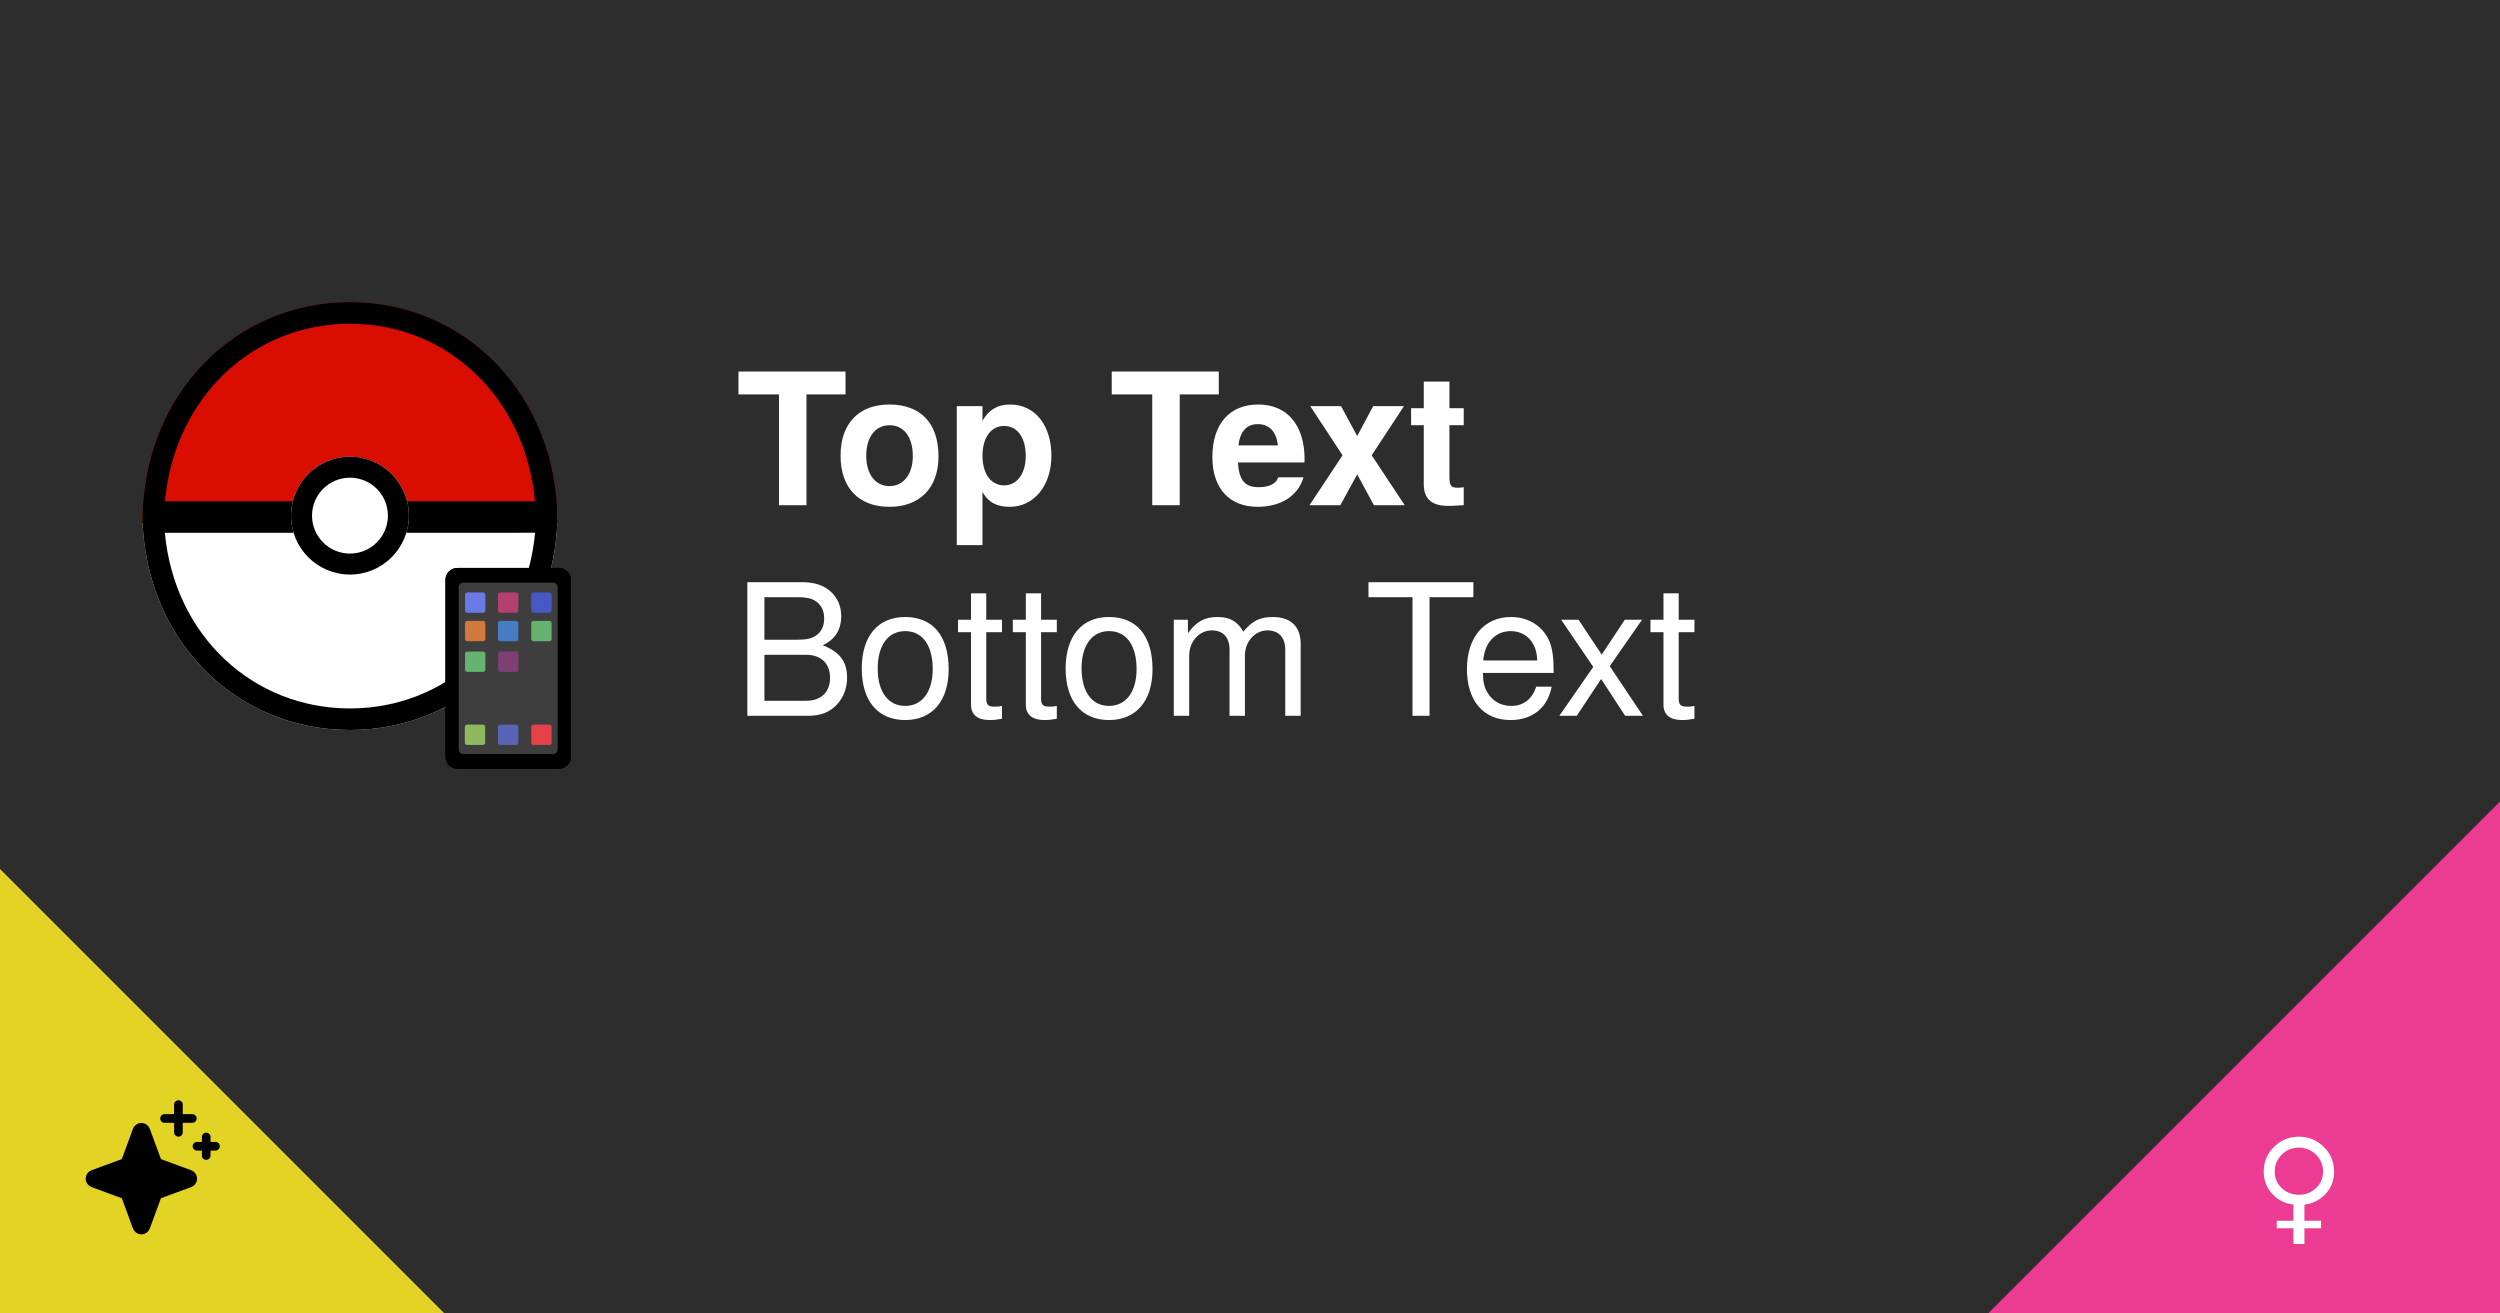
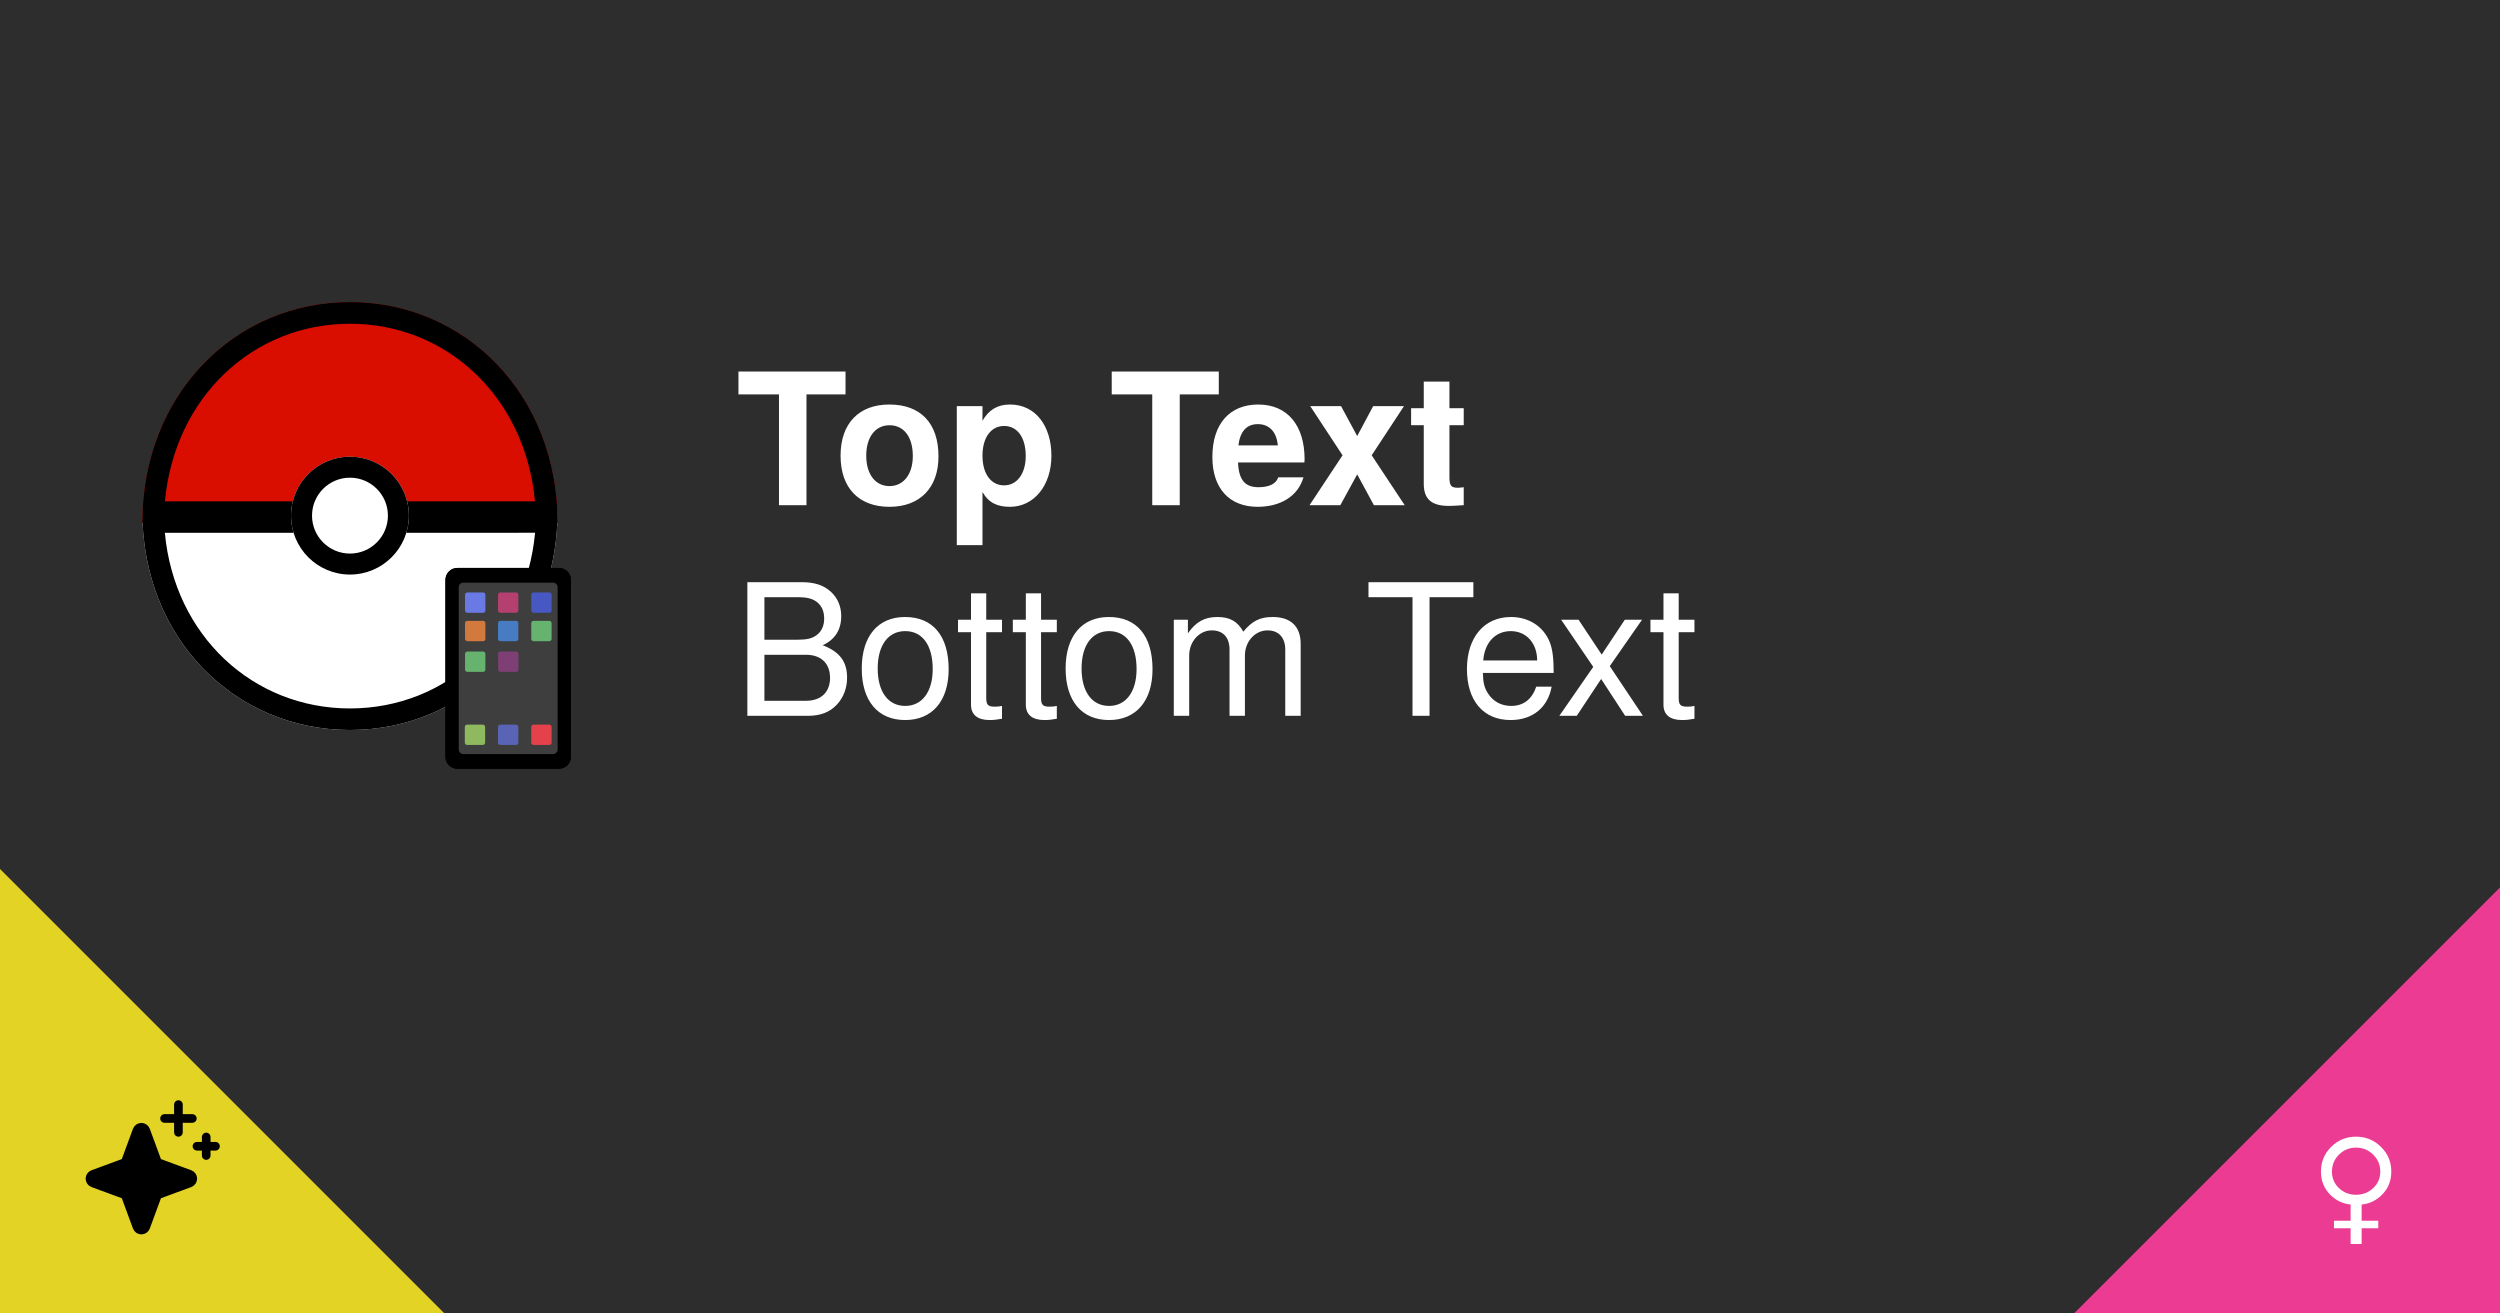
<svg xmlns="http://www.w3.org/2000/svg" width="100%" height="100%" viewBox="0 0 1200 630" version="1.1" xml:space="preserve" style="fill-rule:evenodd;clip-rule:evenodd;stroke-linecap:round;stroke-linejoin:round;">
  <g id="dark-background">
    <rect x="-111" y="-62" width="1415" height="765" style="fill:rgb(45,45,45);" />
    <path d="M1304,-62L1304,703L-111,703L-111,-62L1304,-62ZM1281,-39L-88,-39L-88,680L1281,680L1281,-39Z" />
    <g transform="matrix(0.514,0,0,0.514,48,130.042)">
      <g id="icon.svg">
        <g>
          <g id="pokeball" transform="matrix(1.08568,0,0,1.08568,15.3457,10.305)">
            <g id="bottom" transform="matrix(0.990812,2.03295e-32,0,1.1019,-48.4764,-41.9315)">
              <path d="M431.941,217.017C431.941,316.664 351.309,387.797 251.662,387.797C152.015,387.797 71.386,316.684 71.386,217.036L431.941,217.017Z" style="fill:white;" />
              <path d="M431.941,217.017C431.941,316.664 351.309,387.797 251.662,387.797C152.015,387.797 71.386,316.684 71.386,217.036L431.941,217.017ZM412.37,233.839L90.956,233.856C99.345,314.566 167.791,370.976 251.662,370.976C335.533,370.976 403.98,314.55 412.37,233.839Z" />
            </g>
            <g id="top" transform="matrix(-0.990812,1.21339e-16,-1.36265e-16,-1.11269,450.225,448.805)">
              <path d="M431.941,217.017C431.941,316.664 351.309,387.797 251.662,387.797C152.015,387.797 71.386,316.684 71.386,217.036L431.941,217.017Z" style="fill:rgb(218,14,0);" />
              <path d="M431.941,217.017C431.941,316.664 351.309,387.797 251.662,387.797C152.015,387.797 71.386,316.684 71.386,217.036L431.941,217.017ZM412.277,233.766L91.049,233.783C99.392,314.54 167.767,371.049 251.662,371.049C335.557,371.049 403.933,314.524 412.277,233.766Z" />
            </g>
            <g id="circle" transform="matrix(1.08922,0,0,1.08922,-98.7645,-125.516)">
              <g id="center">
                <g id="circle1">
                  <circle cx="275.094" cy="299.769" r="46.526" style="fill:white;" />
                  <path d="M275.094,253.243C300.773,253.243 321.621,274.091 321.621,299.769C321.621,325.448 300.773,346.295 275.094,346.295C249.416,346.295 228.568,325.448 228.568,299.769C228.568,274.091 249.416,253.243 275.094,253.243ZM275.094,269.804C258.556,269.804 245.129,283.231 245.129,299.769C245.129,316.307 258.556,329.734 275.094,329.734C291.632,329.734 305.059,316.307 305.059,299.769C305.059,283.231 291.632,269.804 275.094,269.804Z" />
                </g>
              </g>
            </g>
          </g>
          <g id="phone" transform="matrix(1.17204,0,0,1.17204,67.7689,72.2431)">
            <g transform="matrix(0.788651,0,0,0.737632,139.958,33.586)">
              <g id="shape">
                <path d="M212.918,191.745C216.125,191.745 219.2,193.106 221.467,195.53C223.734,197.954 225.008,201.242 225.008,204.67L225.008,395.73C225.008,399.158 223.734,402.445 221.467,404.869C219.2,407.293 216.125,408.655 212.918,408.655L110.298,408.655C107.092,408.655 104.017,407.293 101.75,404.869C99.482,402.445 98.209,399.158 98.209,395.73L98.209,204.67C98.209,201.242 99.482,197.954 101.75,195.53C104.017,193.106 107.092,191.745 110.298,191.745L212.918,191.745Z" />
                <path d="M212.918,191.745C216.125,191.745 219.2,193.106 221.467,195.53C223.734,197.954 225.008,201.242 225.008,204.67L225.008,395.73C225.008,399.158 223.734,402.445 221.467,404.869C219.2,407.293 216.125,408.655 212.918,408.655L110.298,408.655C107.092,408.655 104.017,407.293 101.75,404.869C99.482,402.445 98.209,399.158 98.209,395.73L98.209,204.67C98.209,201.242 99.482,197.954 101.75,195.53C104.017,193.106 107.092,191.745 110.298,191.745L212.918,191.745ZM212.918,204.425L110.298,204.425C110.237,204.425 110.179,204.451 110.136,204.497C110.093,204.543 110.069,204.605 110.069,204.67L110.069,395.73C110.069,395.795 110.093,395.857 110.136,395.903C110.179,395.948 110.237,395.974 110.298,395.974L212.918,395.974C212.979,395.974 213.037,395.948 213.08,395.903C213.123,395.857 213.147,395.795 213.147,395.73L213.147,204.67C213.147,204.605 213.123,204.543 213.08,204.497C213.037,204.451 212.979,204.425 212.918,204.425Z" />
              </g>
            </g>
            <g id="screen" transform="matrix(0.755912,0,0,0.846791,137.967,18.8904)">
              <g transform="matrix(0.821987,0,0,0.743639,38.4009,55.6157)">
                <path d="M219.124,191.745C220.684,191.745 222.181,192.356 223.284,193.445C224.388,194.534 225.008,196.01 225.008,197.55L225.008,402.85C225.008,404.389 224.388,405.866 223.284,406.955C222.181,408.043 220.684,408.655 219.124,408.655L104.092,408.655C102.532,408.655 101.035,408.043 99.932,406.955C98.829,405.866 98.209,404.389 98.209,402.85L98.209,197.55C98.209,196.01 98.829,194.534 99.932,193.445C101.035,192.356 102.532,191.745 104.092,191.745L219.124,191.745Z" style="fill:rgb(62,62,62);" />
              </g>
              <g transform="matrix(0.727403,0,0,0.577247,-136.47,154.13)">
                <path d="M386.287,307.795C387.181,307.795 388.039,308.194 388.671,308.905C389.303,309.617 389.658,310.581 389.658,311.587L389.658,337.165C389.658,338.171 389.303,339.136 388.671,339.847C388.039,340.558 387.181,340.958 386.287,340.958L363.548,340.958C362.654,340.958 361.796,340.558 361.164,339.847C360.532,339.136 360.177,338.171 360.177,337.165L360.177,311.587C360.177,310.581 360.532,309.617 361.164,308.905C361.796,308.194 362.654,307.795 363.548,307.795L386.287,307.795Z" style="fill:rgb(179,240,111);fill-opacity:0.69;" />
              </g>
              <g transform="matrix(0.727403,0,0,0.577247,-136.226,29.7749)">
                <path d="M386.287,307.795C387.181,307.795 388.039,308.194 388.671,308.905C389.303,309.617 389.658,310.581 389.658,311.587L389.658,337.165C389.658,338.171 389.303,339.136 388.671,339.847C388.039,340.558 387.181,340.958 386.287,340.958L363.548,340.958C362.654,340.958 361.796,340.558 361.164,339.847C360.532,339.136 360.177,338.171 360.177,337.165L360.177,311.587C360.177,310.581 360.532,309.617 361.164,308.905C361.796,308.194 362.654,307.795 363.548,307.795L386.287,307.795Z" style="fill:rgb(106,122,229);" />
              </g>
              <g transform="matrix(0.727403,0,0,0.577247,-136.226,56.4839)">
                <path d="M386.287,307.795C387.181,307.795 388.039,308.194 388.671,308.905C389.303,309.617 389.658,310.581 389.658,311.587L389.658,337.165C389.658,338.171 389.303,339.136 388.671,339.847C388.039,340.558 387.181,340.958 386.287,340.958L363.548,340.958C362.654,340.958 361.796,340.558 361.164,339.847C360.532,339.136 360.177,338.171 360.177,337.165L360.177,311.587C360.177,310.581 360.532,309.617 361.164,308.905C361.796,308.194 362.654,307.795 363.548,307.795L386.287,307.795Z" style="fill:rgb(210,122,61);" />
              </g>
              <g transform="matrix(0.727403,0,0,0.577247,-101.354,85.3596)">
                <path d="M386.287,307.795C387.181,307.795 388.039,308.194 388.671,308.905C389.303,309.617 389.658,310.581 389.658,311.587L389.658,337.165C389.658,338.171 389.303,339.136 388.671,339.847C388.039,340.558 387.181,340.958 386.287,340.958L363.548,340.958C362.654,340.958 361.796,340.558 361.164,339.847C360.532,339.136 360.177,338.171 360.177,337.165L360.177,311.587C360.177,310.581 360.532,309.617 361.164,308.905C361.796,308.194 362.654,307.795 363.548,307.795L386.287,307.795Z" style="fill:rgb(155,65,140);fill-opacity:0.7;" />
              </g>
              <g transform="matrix(0.727403,0,0,0.577247,-101.475,154.13)">
                <path d="M386.287,307.795C387.181,307.795 388.039,308.194 388.671,308.905C389.303,309.617 389.658,310.581 389.658,311.587L389.658,337.165C389.658,338.171 389.303,339.136 388.671,339.847C388.039,340.558 387.181,340.958 386.287,340.958L363.548,340.958C362.654,340.958 361.796,340.558 361.164,339.847C360.532,339.136 360.177,338.171 360.177,337.165L360.177,311.587C360.177,310.581 360.532,309.617 361.164,308.905C361.796,308.194 362.654,307.795 363.548,307.795L386.287,307.795Z" style="fill:rgb(89,101,180);" />
              </g>
              <g transform="matrix(0.727403,0,0,0.577247,-101.475,29.7749)">
                <path d="M386.287,307.795C387.181,307.795 388.039,308.194 388.671,308.905C389.303,309.617 389.658,310.581 389.658,311.587L389.658,337.165C389.658,338.171 389.303,339.136 388.671,339.847C388.039,340.558 387.181,340.958 386.287,340.958L363.548,340.958C362.654,340.958 361.796,340.558 361.164,339.847C360.532,339.136 360.177,338.171 360.177,337.165L360.177,311.587C360.177,310.581 360.532,309.617 361.164,308.905C361.796,308.194 362.654,307.795 363.548,307.795L386.287,307.795Z" style="fill:rgb(179,64,111);" />
              </g>
              <g transform="matrix(0.727403,0,0,0.577247,-101.475,56.4839)">
                <path d="M386.287,307.795C387.181,307.795 388.039,308.194 388.671,308.905C389.303,309.617 389.658,310.581 389.658,311.587L389.658,337.165C389.658,338.171 389.303,339.136 388.671,339.847C388.039,340.558 387.181,340.958 386.287,340.958L363.548,340.958C362.654,340.958 361.796,340.558 361.164,339.847C360.532,339.136 360.177,338.171 360.177,337.165L360.177,311.587C360.177,310.581 360.532,309.617 361.164,308.905C361.796,308.194 362.654,307.795 363.548,307.795L386.287,307.795Z" style="fill:rgb(72,124,194);" />
              </g>
              <g transform="matrix(0.727403,0,0,0.577247,-136.226,85.3596)">
                <path d="M386.287,307.795C387.181,307.795 388.039,308.194 388.671,308.905C389.303,309.617 389.658,310.581 389.658,311.587L389.658,337.165C389.658,338.171 389.303,339.136 388.671,339.847C388.039,340.558 387.181,340.958 386.287,340.958L363.548,340.958C362.654,340.958 361.796,340.558 361.164,339.847C360.532,339.136 360.177,338.171 360.177,337.165L360.177,311.587C360.177,310.581 360.532,309.617 361.164,308.905C361.796,308.194 362.654,307.795 363.548,307.795L386.287,307.795Z" style="fill:rgb(101,179,111);" />
              </g>
              <g transform="matrix(0.727403,0,0,0.577247,-66.4312,154.13)">
                <path d="M386.287,307.795C387.181,307.795 388.039,308.194 388.671,308.905C389.303,309.617 389.658,310.581 389.658,311.587L389.658,337.165C389.658,338.171 389.303,339.136 388.671,339.847C388.039,340.558 387.181,340.958 386.287,340.958L363.548,340.958C362.654,340.958 361.796,340.558 361.164,339.847C360.532,339.136 360.177,338.171 360.177,337.165L360.177,311.587C360.177,310.581 360.532,309.617 361.164,308.905C361.796,308.194 362.654,307.795 363.548,307.795L386.287,307.795Z" style="fill:rgb(229,65,75);" />
              </g>
              <g transform="matrix(0.727403,0,0,0.577247,-66.4312,29.7749)">
                <path d="M386.287,307.795C387.181,307.795 388.039,308.194 388.671,308.905C389.303,309.617 389.658,310.581 389.658,311.587L389.658,337.165C389.658,338.171 389.303,339.136 388.671,339.847C388.039,340.558 387.181,340.958 386.287,340.958L363.548,340.958C362.654,340.958 361.796,340.558 361.164,339.847C360.532,339.136 360.177,338.171 360.177,337.165L360.177,311.587C360.177,310.581 360.532,309.617 361.164,308.905C361.796,308.194 362.654,307.795 363.548,307.795L386.287,307.795Z" style="fill:rgb(72,88,194);" />
              </g>
              <g transform="matrix(0.727403,0,0,0.577247,-66.4312,56.4839)">
                <path d="M386.287,307.795C387.181,307.795 388.039,308.194 388.671,308.905C389.303,309.617 389.658,310.581 389.658,311.587L389.658,337.165C389.658,338.171 389.303,339.136 388.671,339.847C388.039,340.558 387.181,340.958 386.287,340.958L363.548,340.958C362.654,340.958 361.796,340.558 361.164,339.847C360.532,339.136 360.177,338.171 360.177,337.165L360.177,311.587C360.177,310.581 360.532,309.617 361.164,308.905C361.796,308.194 362.654,307.795 363.548,307.795L386.287,307.795Z" style="fill:rgb(101,179,111);" />
              </g>
            </g>
          </g>
        </g>
      </g>
    </g>
  </g>
  <g id="shiny">
    <g transform="matrix(-0.279473,0.279473,-0.475766,-0.475766,41.252,565.121)">
      <rect x="-191" y="-402" width="494" height="890" style="fill:rgb(226,211,37);" />
    </g>
    <g transform="matrix(3.95181,0,0,3.95181,-786.223,525.745)">
      <path d="M218.002,12.34L216.652,16.003C216.571,16.223 216.36,16.37 216.125,16.37C215.89,16.37 215.679,16.223 215.598,16.003L214.248,12.34C214.19,12.183 214.067,12.06 213.91,12.002L210.247,10.652C210.027,10.571 209.88,10.36 209.88,10.125C209.88,9.89 210.027,9.679 210.247,9.598L213.91,8.248C214.067,8.19 214.19,8.067 214.248,7.91L215.598,4.247C215.679,4.027 215.89,3.88 216.125,3.88C216.36,3.88 216.571,4.027 216.652,4.247L218.002,7.91C218.06,8.067 218.183,8.19 218.34,8.248L222.003,9.598C222.223,9.679 222.37,9.89 222.37,10.125C222.37,10.36 222.223,10.571 222.003,10.652L218.34,12.002C218.183,12.06 218.06,12.183 218.002,12.34Z" style="fill-rule:nonzero;stroke:black;stroke-width:1.05px;" />
      <path d="M220.625,1.125L220.625,4.5" style="fill:none;fill-rule:nonzero;stroke:black;stroke-width:1.05px;" />
      <path d="M222.313,2.813L218.938,2.813" style="fill:none;fill-rule:nonzero;stroke:black;stroke-width:1.05px;" />
      <path d="M224,5.063L224,7.313" style="fill:none;fill-rule:nonzero;stroke:black;stroke-width:1.05px;" />
      <path d="M225.125,6.188L222.875,6.188" style="fill:none;fill-rule:nonzero;stroke:black;stroke-width:1.05px;" />
    </g>
  </g>
  <g id="gender" transform="matrix(1.12933,0,0,1.12933,-186.162,-101.837)">
-     <g id="male" transform="matrix(0.909811,0,0,0.909811,120.054,67.4734)">
-       <g id="blue" transform="matrix(0.282422,0.282422,-0.414453,0.414453,1184.89,540.888)">
+     <g id="male" transform="matrix(0.909811,0,0,0.909811,127.138,86.7005)">
+       <g id="blue" transform="matrix(0.282422,0.282422,-0.461085,0.461085,1164.22,576.18)">
        <rect x="-191" y="-402" width="494" height="890" style="fill:rgb(37,75,226);" />
      </g>
      <g transform="matrix(0.234106,-2.77556e-17,0,0.234106,1121.07,575.531)">
        <text x="0px" y="0px" style="font-family:'AppleColorEmoji', 'Apple Color Emoji';font-size:250px;fill:white;">♂</text>
      </g>
    </g>
    <g id="female" transform="matrix(0.909811,0,0,0.909811,120.054,67.4734)">
-       <g id="pink" transform="matrix(0.267026,0.267026,-0.403529,0.403529,1161.13,557.392)">
+       <g id="pink" transform="matrix(0.292067,0.292067,-0.403529,0.403529,1145.76,622.478)">
        <rect x="-191" y="-402" width="494" height="890" style="fill:rgb(236,59,146);" />
      </g>
-       <g transform="matrix(0.234106,-2.77556e-17,0,0.234106,1101.76,598.768)">
+       <g transform="matrix(0.234106,-2.77556e-17,0,0.234106,1128.49,598.768)">
        <text x="0px" y="0px" style="font-family:'AppleColorEmoji', 'Apple Color Emoji';font-size:250px;fill:white;">♀</text>
      </g>
    </g>
  </g>
  <g id="primary-text-wrapper" transform="matrix(0.51568,0,0,0.51568,353.226,242.481)">
-     <g>
+     <g id="primary-text1">
      <text id="primary-text" x="0px" y="0px" style="font-family:'HelveticaNeue-Bold', 'Helvetica Neue';font-weight:700;font-size:170.649px;fill:white;">Top Text</text>
    </g>
  </g>
  <g id="secondary-text-wrapper" transform="matrix(0.51568,0,0,0.51568,351.778,343.596)">
-     <g id="secondary-text-1">
+     <g id="secondary-text1">
      <text id="secondary-text" x="0px" y="0px" style="font-family:'Helvetica';font-size:170.649px;fill:white;">Bottom Text</text>
    </g>
  </g>
</svg>
